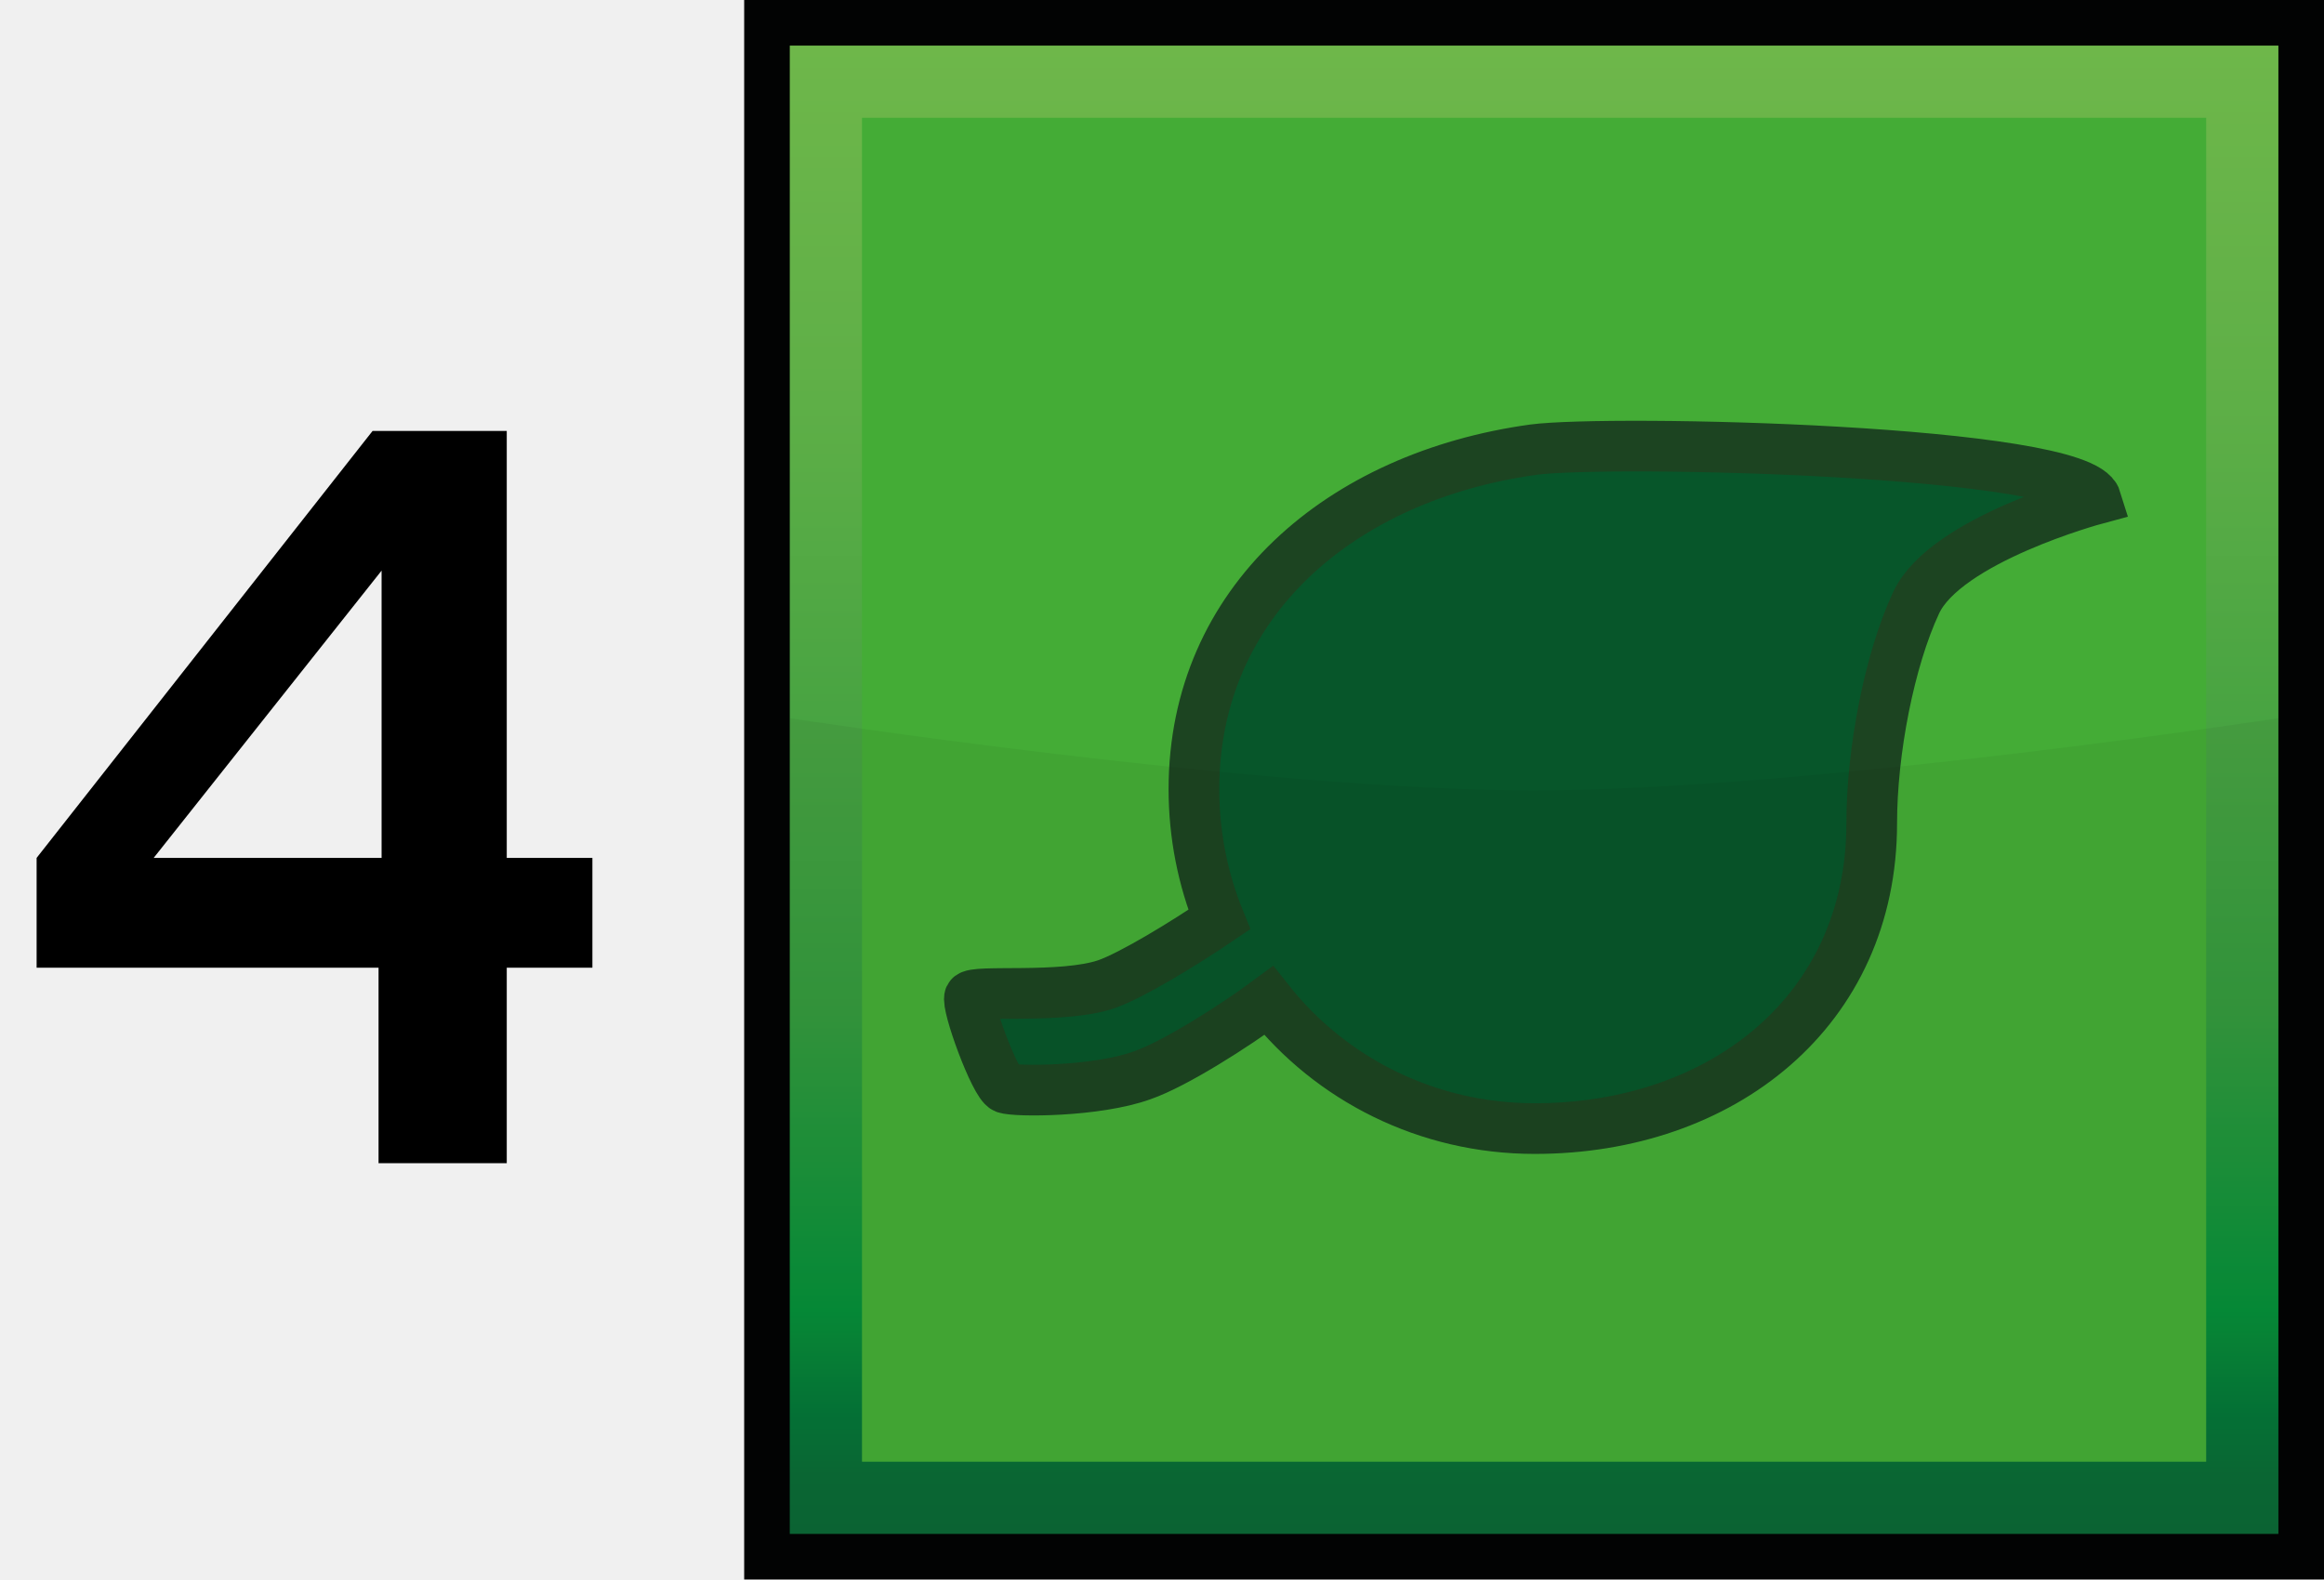
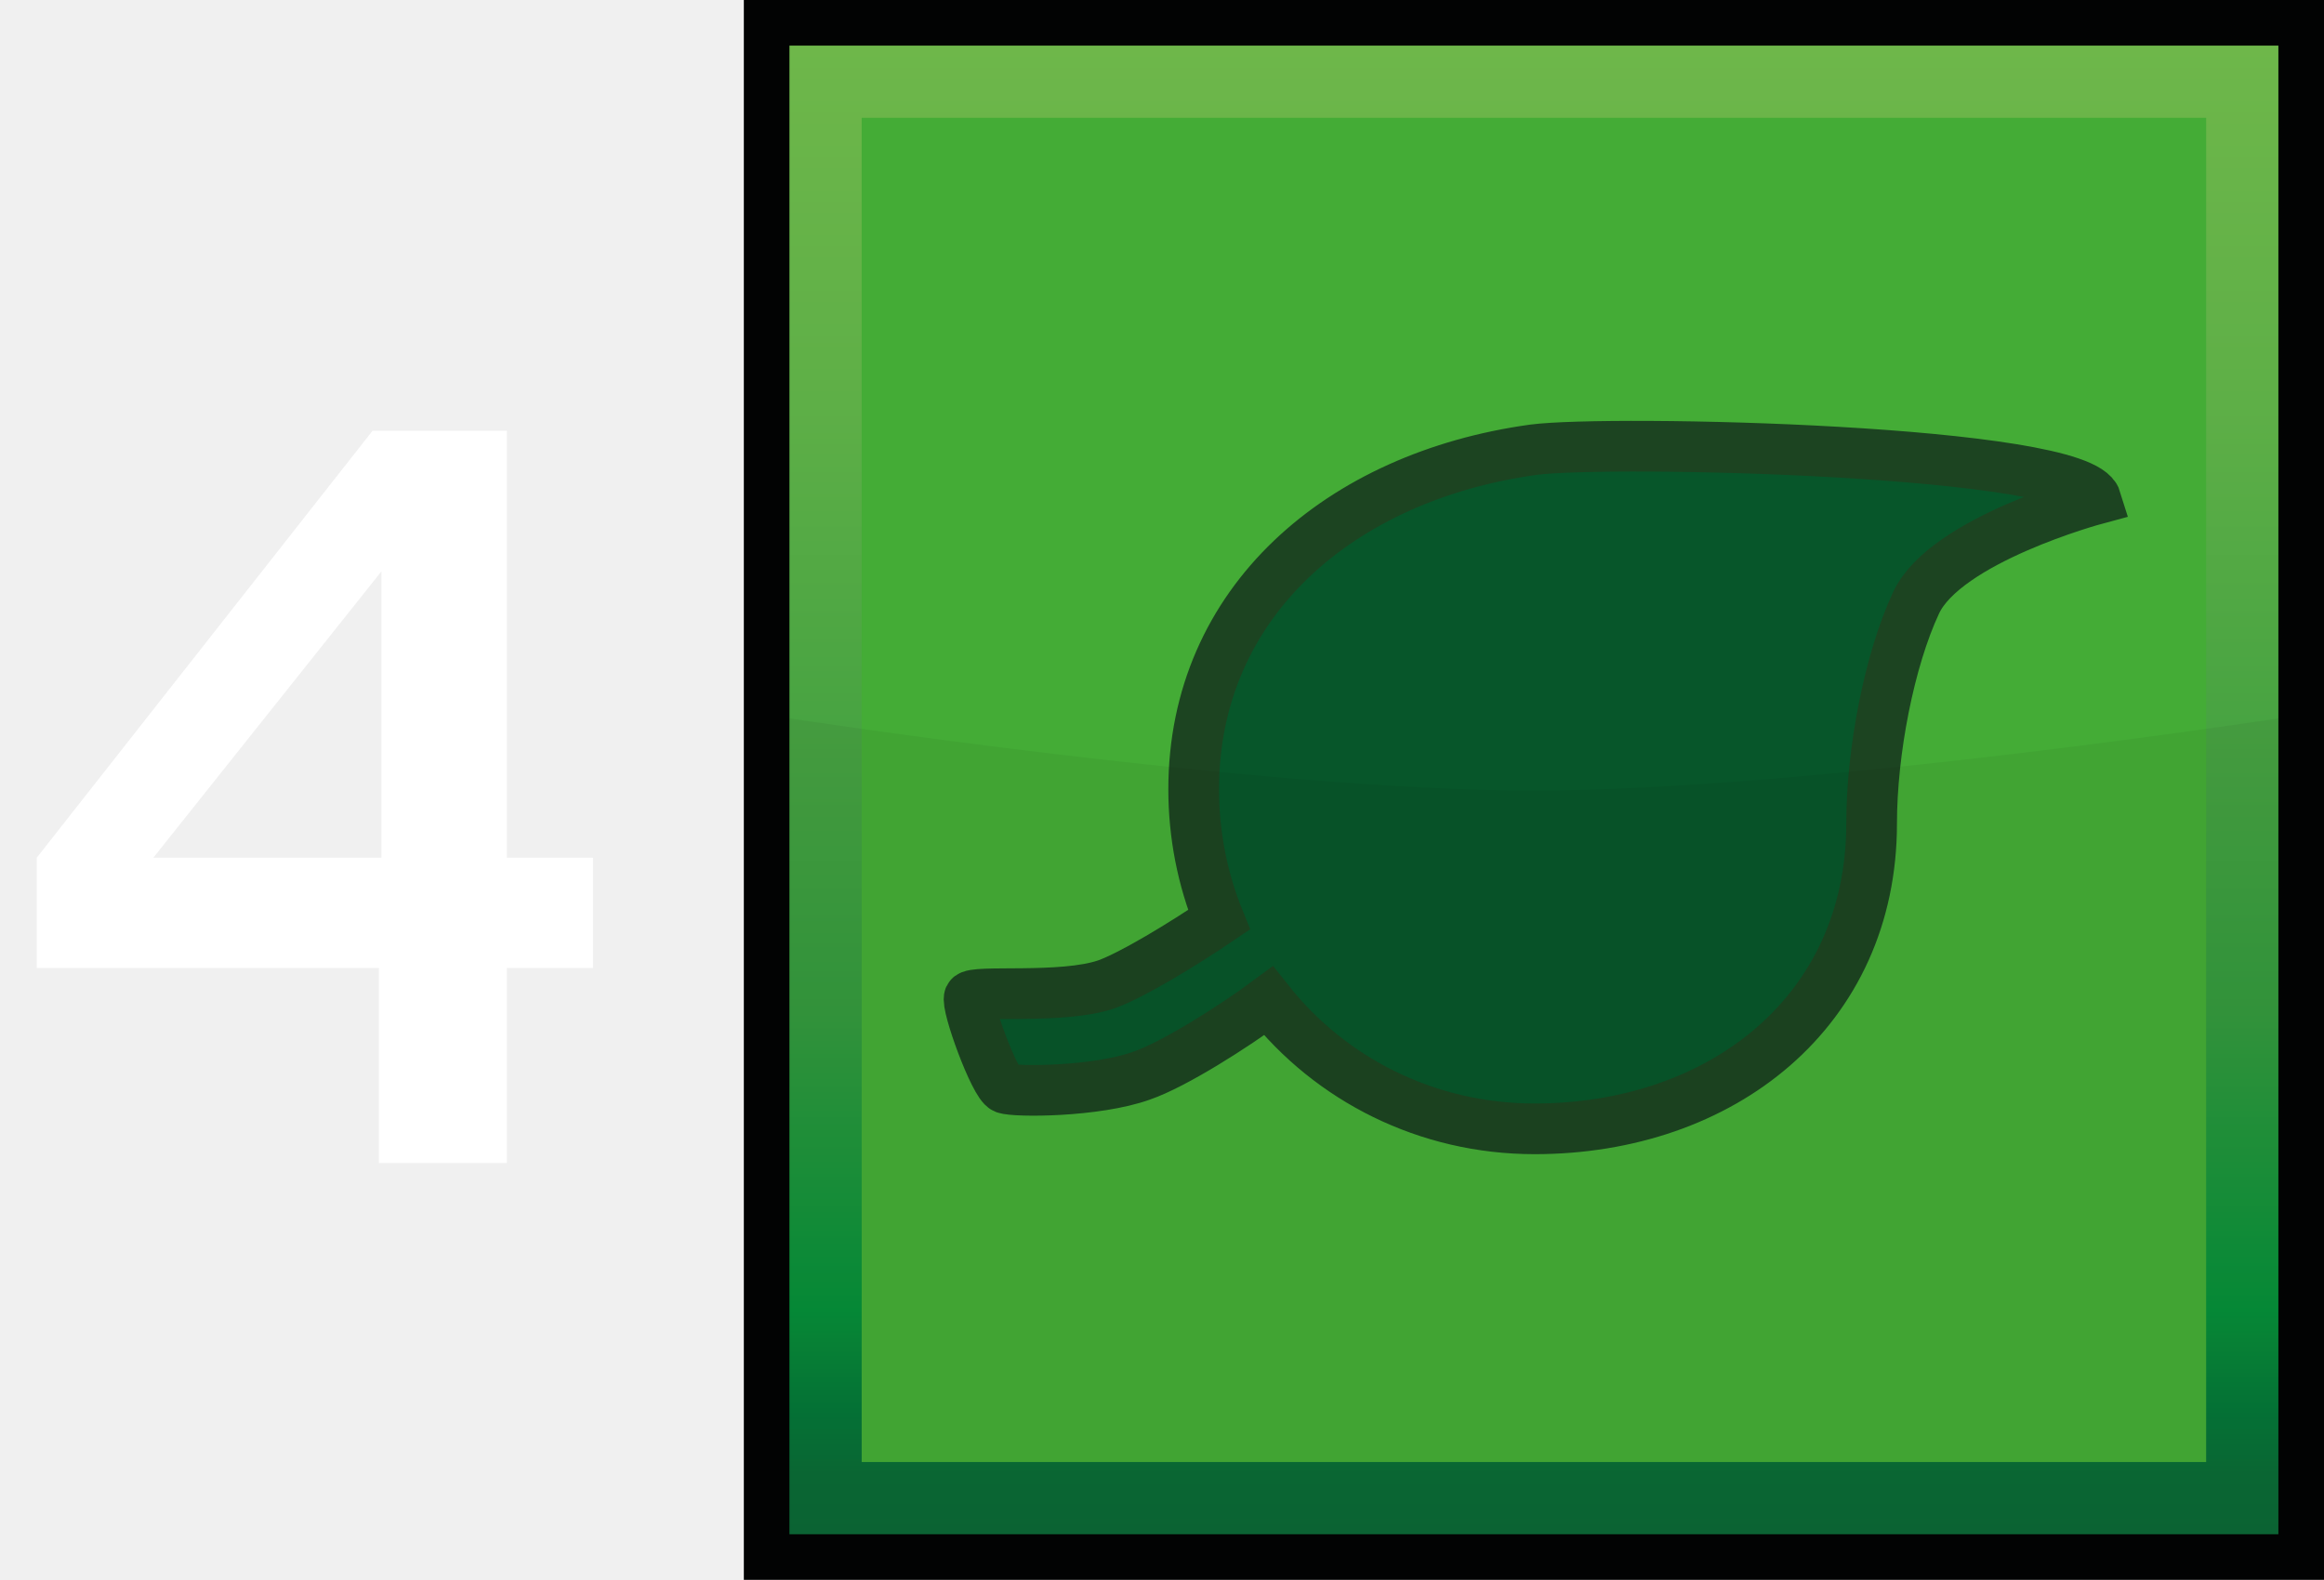
- <svg xmlns="http://www.w3.org/2000/svg" id="Layer" viewBox="0 0 183.44 124.7">
-   <defs>
-     <style>.cls-1,.cls-2{fill:#020303;}.cls-3{fill:#07562a;stroke:#1c4421;stroke-miterlimit:10;stroke-width:4px;}.cls-4{fill:#44ac36;}.cls-2{isolation:isolate;opacity:.05;}.cls-5{fill:url(#linear-gradient);}</style>
-     <linearGradient id="linear-gradient" x1="-1121.81" y1="1759.44" x2="-1038.72" y2="1676.35" gradientTransform="translate(-329.78 -1916.25) rotate(-45)" gradientUnits="userSpaceOnUse">
-       <stop offset="0" stop-color="#0c6835" />
-       <stop offset=".04" stop-color="#0a6b36" />
-       <stop offset=".08" stop-color="#047638" />
-       <stop offset=".13" stop-color="#078738" />
-       <stop offset=".15" stop-color="#058f39" />
-       <stop offset=".35" stop-color="#34993d" />
-       <stop offset=".76" stop-color="#5eaf47" />
-       <stop offset="1" stop-color="#6eb74a" />
+ <svg xmlns="http://www.w3.org/2000/svg" version="1.1" id="Layer" x="0px" y="0px" viewBox="0 0 183.4 124.7" style="enable-background:new 0 0 183.4 124.7;" xml:space="preserve">
+   <style type="text/css">
+ 	.st0{fill:#020303;}
+ 	.st1{fill:url(#SVGID_1_);}
+ 	.st2{fill:#44AC36;}
+ 	.st3{fill:#07562A;stroke:#1C4421;stroke-width:4;stroke-miterlimit:10;}
+ 	.st4{opacity:5.000000e-02;fill:#020303;enable-background:new    ;}
+ 	.st5{fill:#FFFFFF;}
+ </style>
+   <g id="plant">
+     <rect x="58.7" y="0" class="st0" width="124.7" height="124.7" />
+     <linearGradient id="SVGID_1_" gradientUnits="userSpaceOnUse" x1="-1342.437" y1="-1566.052" x2="-1259.352" y2="-1482.967" gradientTransform="matrix(0.7071 -0.7071 -0.7071 -0.7071 -37.0297 -1935.512)">
+       <stop offset="0" style="stop-color:#0C6835" />
+       <stop offset="4.000000e-02" style="stop-color:#0A6B36" />
+       <stop offset="8.000000e-02" style="stop-color:#047638" />
+       <stop offset="0.13" style="stop-color:#078738" />
+       <stop offset="0.15" style="stop-color:#058F39" />
+       <stop offset="0.35" style="stop-color:#34993D" />
+       <stop offset="0.76" style="stop-color:#5EAF47" />
+       <stop offset="1" style="stop-color:#6EB74A" />
    </linearGradient>
-   </defs>
-   <g id="plant">
-     <rect class="cls-1" x="58.74" width="124.7" height="124.7" />
-     <rect class="cls-5" x="62.34" y="3.6" width="117.5" height="117.5" />
-     <rect class="cls-4" x="68.04" y="9.3" width="106.1" height="106.1" />
-     <path id="leaf" class="cls-3" d="M121.04,35.5c-15.2,2.1-26.8,12-26.8,26.8,0,3.6,.7,7.1,2,10.3-2.8,1.9-6.9,4.4-8.9,5.1-3.5,1.2-10.5,.4-10.8,1s2,6.9,2.8,7.2,7.2,.3,10.8-1c2.6-.9,7.3-3.9,10-5.9,4.9,6.2,12.5,10.1,21,10.1,14.8,0,26.6-9.3,26.6-24.1,0-5.7,1.4-12.9,3.5-17.4,2.3-5,14.2-8.2,14.2-8.2-1.2-3.9-38.4-4.7-44.4-3.9h0Z" />
-     <path id="darker" class="cls-2" d="M179.84,121.1H62.34V56.7s37,5.7,58.7,5.7,58.8-5.7,58.8-5.7V121.1Z" />
+     <rect x="62.3" y="3.6" class="st1" width="117.5" height="117.5" />
+     <rect x="68" y="9.3" class="st2" width="106.1" height="106.1" />
+     <path id="leaf" class="st3" d="M121,35.5c-15.2,2.1-26.8,12-26.8,26.8c0,3.6,0.7,7.1,2,10.3c-2.8,1.9-6.9,4.4-8.9,5.1   c-3.5,1.2-10.5,0.4-10.8,1s2,6.9,2.8,7.2s7.2,0.3,10.8-1c2.6-0.9,7.3-3.9,10-5.9c4.9,6.2,12.5,10.1,21,10.1   c14.8,0,26.6-9.3,26.6-24.1c0-5.7,1.4-12.9,3.5-17.4c2.3-5,14.2-8.2,14.2-8.2C164.2,35.5,127,34.7,121,35.5L121,35.5L121,35.5z" />
+     <path id="darker" class="st4" d="M179.8,121.1H62.3V56.7c0,0,37,5.7,58.7,5.7s58.8-5.7,58.8-5.7V121.1z" />
  </g>
-   <path d="M29.88,91.83v-15.43H2.89v-8.67L29.41,34.02h10.59v33.71h6.76v8.67h-6.76v15.43h-10.12Zm-17.76-24.1H30.12v-22.68l-17.99,22.68Z" />
+   <path class="st5" d="M29.9,91.8V76.4h-27v-8.7L29.4,34H40v33.7h6.8v8.7H40v15.4C40,91.8,29.9,91.8,29.9,91.8z M12.1,67.7h18V45.1  L12.1,67.7L12.1,67.7z" />
</svg>
